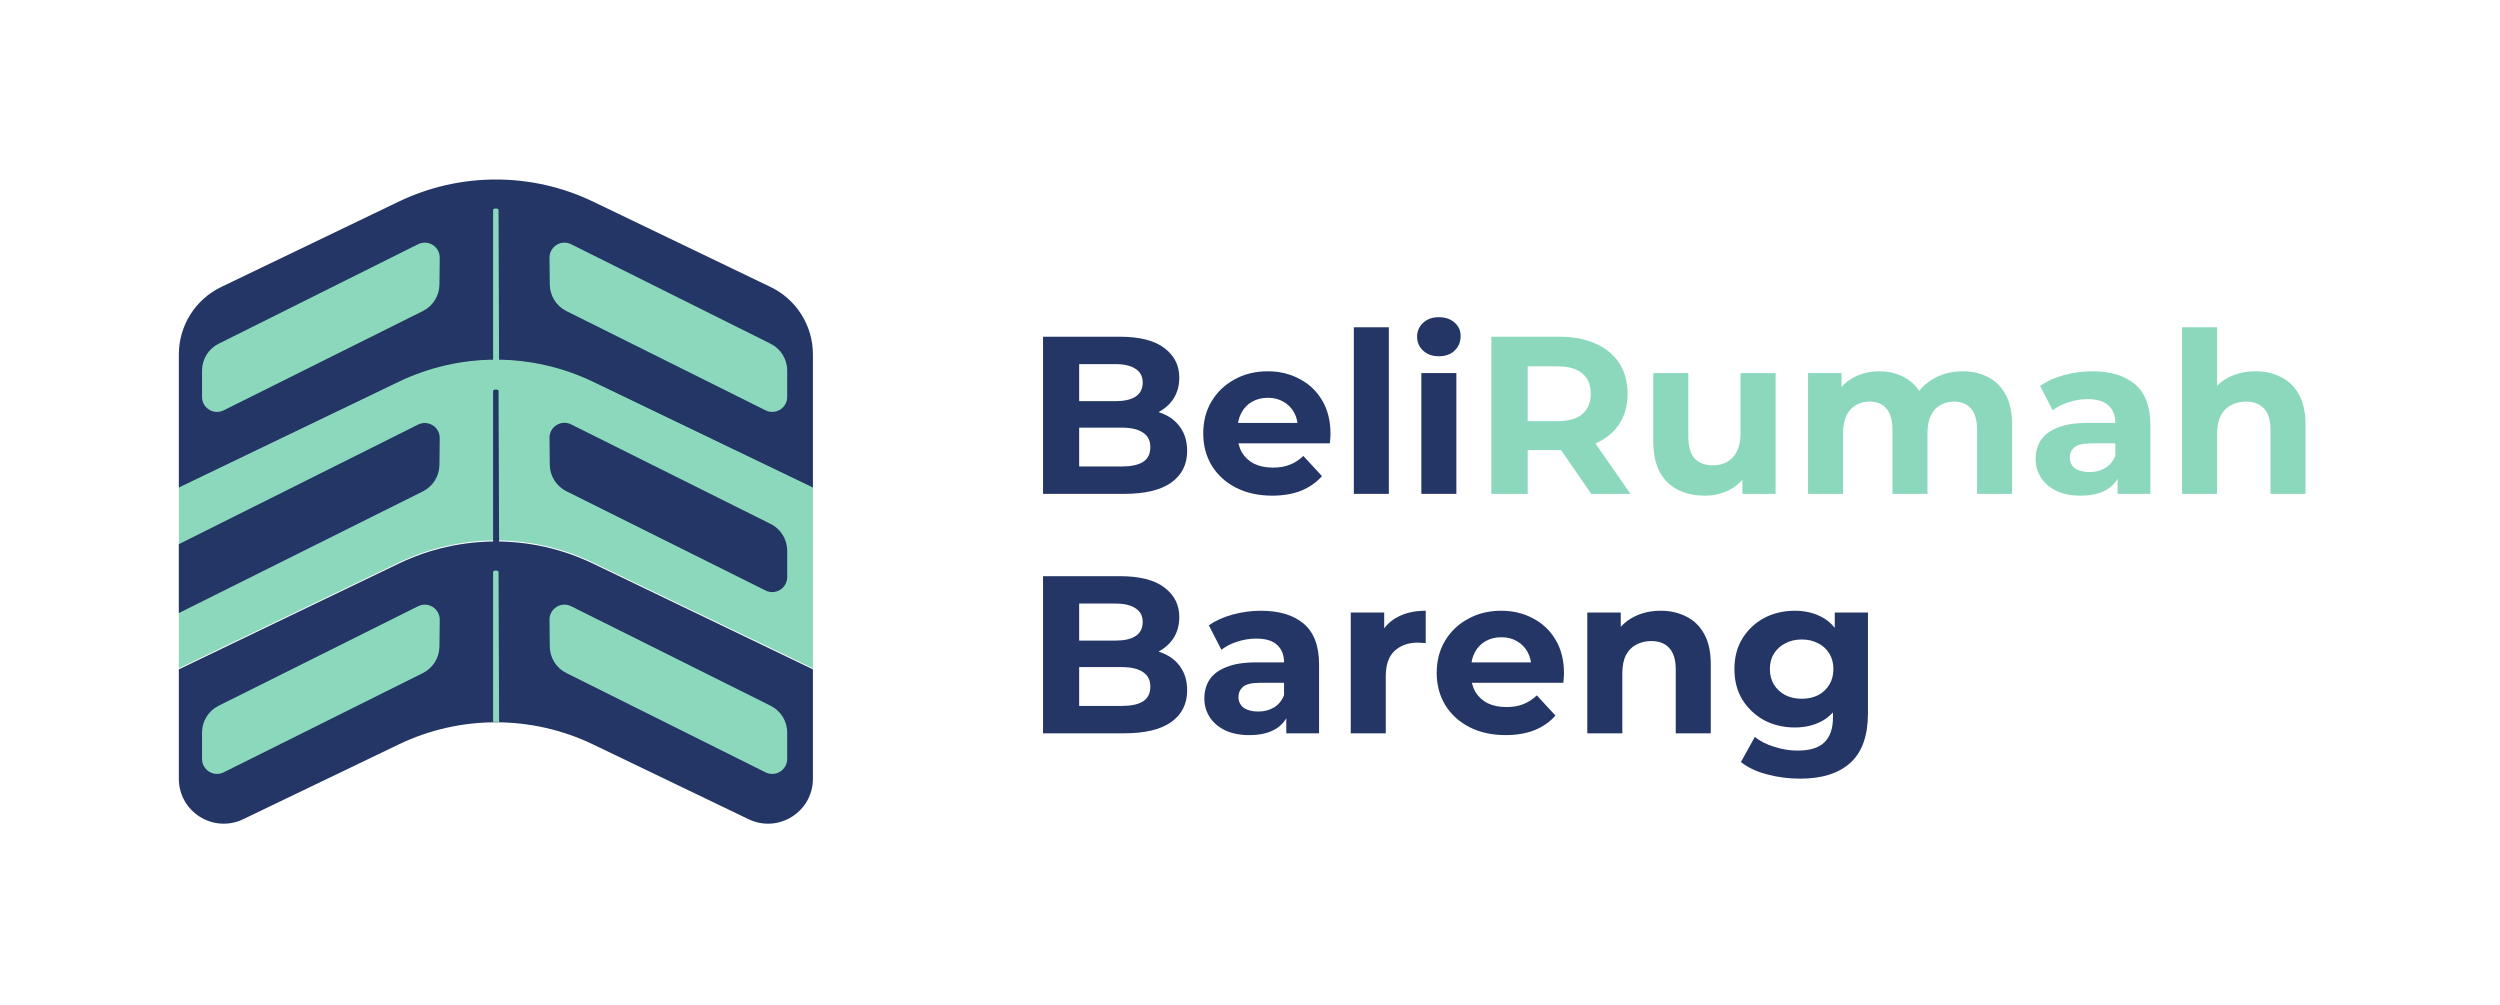
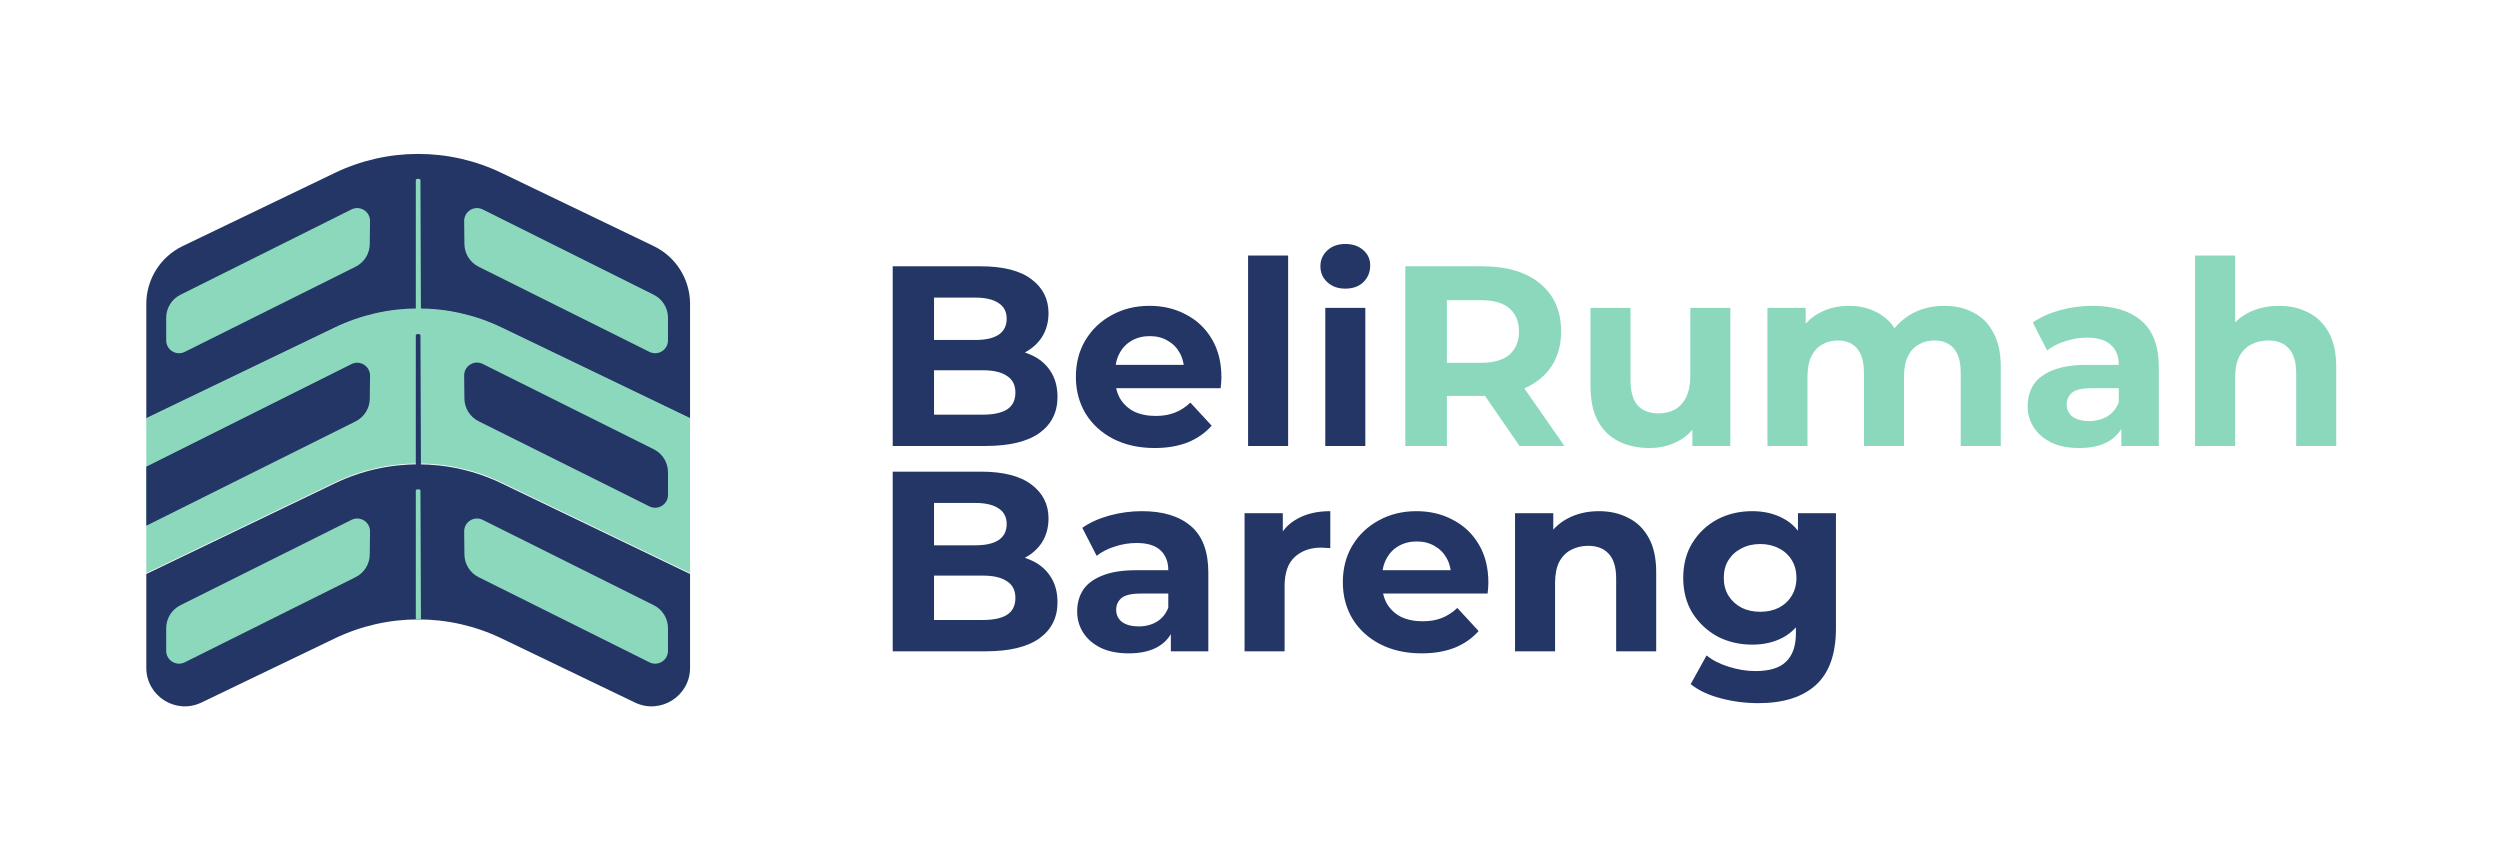
- <svg xmlns="http://www.w3.org/2000/svg" width="3341" height="1343" viewBox="0 0 3341 1343" fill="none">
-   <path d="M588 308.781L270 467.431V559.781L586 401.725L588 308.781Z" fill="#243665" />
-   <path d="M1029.73 383.494C1064.37 400.149 1086.39 435.182 1086.39 473.615V652.363L792.705 511.139C710.535 471.627 614.855 471.627 532.686 511.139L239 652.363V473.615C239 435.182 261.027 400.149 295.663 383.494L532.686 269.517C614.856 230.005 710.535 230.005 792.705 269.517L1029.73 383.494Z" fill="#243665" />
-   <path d="M659 279.833C661.127 278.169 664.114 278.169 666.24 279.833L667 495L663.121 492.48L659 494.825V279.833Z" fill="#8BD8BD" />
-   <path d="M587.648 344.5C587.809 329.547 572.102 319.713 558.721 326.389L292.143 459.384C278.574 466.154 270 480.013 270 495.177V530.466C270 545.323 285.625 554.993 298.922 548.366L565.109 415.692C578.546 408.995 587.102 395.336 587.263 380.323L587.648 344.5Z" fill="#8BD8BD" />
-   <path d="M734.352 344.5C734.191 329.547 749.898 319.713 763.279 326.389L1029.86 459.384C1043.43 466.154 1052 480.013 1052 495.177V530.466C1052 545.323 1036.37 554.993 1023.08 548.366L756.891 415.692C743.454 408.995 734.898 395.336 734.737 380.323L734.352 344.5Z" fill="#8BD8BD" />
-   <path d="M1086.39 651.522V893.145L792.705 751.921C710.535 712.408 614.855 712.408 532.686 751.921L239 893.145V651.522L532.686 510.299C614.856 470.786 710.535 470.786 792.705 510.299L1086.39 651.522Z" fill="#8BD8BD" />
-   <path d="M659 521.742C661.141 520.12 664.099 520.12 666.24 521.742L667 730C664.606 728.495 661.584 728.407 659.108 729.771L659 729.83V521.742Z" fill="#243665" />
-   <path d="M734.352 585.277C734.191 570.324 749.898 560.49 763.279 567.166L1029.86 700.161C1043.43 706.931 1052 720.791 1052 735.954V771.244C1052 786.1 1036.37 795.771 1023.08 789.143L756.891 656.47C743.454 649.772 734.898 636.114 734.737 621.1L734.352 585.277Z" fill="#243665" />
-   <path d="M792.556 753.227C792.605 753.25 792.655 753.274 792.705 753.298L1086.39 894.522V1040.72C1086.39 1084.92 1040.22 1113.94 1000.39 1094.79L792.705 994.921C710.535 955.408 614.855 955.408 532.686 994.921L325.002 1094.79C285.169 1113.94 239 1084.92 239 1040.72V894.522L532.686 753.298C532.749 753.267 532.813 753.237 532.876 753.207C614.926 713.752 710.506 713.772 792.556 753.227Z" fill="#243665" />
-   <path d="M659 763.651C661.155 762.073 664.085 762.073 666.24 763.651L667 965C664.352 964.669 661.659 964.613 659 964.836V763.651Z" fill="#8BD8BD" />
-   <path d="M587.648 828.281C587.809 813.328 572.102 803.494 558.721 810.17L292.143 943.165C278.574 949.935 270 963.795 270 978.958V1014.25C270 1029.1 285.625 1038.77 298.922 1032.15L565.109 899.474C578.546 892.776 587.102 879.117 587.263 864.104L587.648 828.281Z" fill="#8BD8BD" />
-   <path d="M734.352 828.281C734.191 813.328 749.898 803.494 763.279 810.17L1029.86 943.165C1043.43 949.935 1052 963.795 1052 978.958V1014.25C1052 1029.1 1036.37 1038.77 1023.08 1032.15L756.891 899.474C743.454 892.776 734.898 879.117 734.737 864.104L734.352 828.281Z" fill="#8BD8BD" />
-   <path d="M587.263 621.326C587.102 636.338 578.548 649.995 565.113 656.693L239 819.281V727.227L558.707 567.423C572.089 560.734 587.809 570.568 587.648 585.528L587.263 621.326Z" fill="#243665" />
-   <path d="M1393.9 660V450H1496.5C1522.9 450 1542.7 455 1555.9 465C1569.3 475 1576 488.2 1576 504.6C1576 515.6 1573.3 525.2 1567.9 533.4C1562.5 541.4 1555.1 547.6 1545.7 552C1536.3 556.4 1525.5 558.6 1513.3 558.6L1519 546.3C1532.2 546.3 1543.9 548.5 1554.1 552.9C1564.3 557.1 1572.2 563.4 1577.8 571.8C1583.6 580.2 1586.5 590.5 1586.5 602.7C1586.5 620.7 1579.4 634.8 1565.2 645C1551 655 1530.1 660 1502.5 660H1393.9ZM1442.2 623.4H1498.9C1511.5 623.4 1521 621.4 1527.4 617.4C1534 613.2 1537.3 606.6 1537.3 597.6C1537.3 588.8 1534 582.3 1527.4 578.1C1521 573.7 1511.5 571.5 1498.9 571.5H1438.6V536.1H1490.5C1502.3 536.1 1511.3 534.1 1517.5 530.1C1523.9 525.9 1527.1 519.6 1527.1 511.2C1527.1 503 1523.9 496.9 1517.5 492.9C1511.3 488.7 1502.3 486.6 1490.5 486.6H1442.2V623.4ZM1700.09 662.4C1681.69 662.4 1665.49 658.8 1651.49 651.6C1637.69 644.4 1626.99 634.6 1619.39 622.2C1611.79 609.6 1607.99 595.3 1607.99 579.3C1607.99 563.1 1611.69 548.8 1619.09 536.4C1626.69 523.8 1636.99 514 1649.99 507C1662.99 499.8 1677.69 496.2 1694.09 496.2C1709.89 496.2 1724.09 499.6 1736.69 506.4C1749.49 513 1759.59 522.6 1766.99 535.2C1774.39 547.6 1778.09 562.5 1778.09 579.9C1778.09 581.7 1777.99 583.8 1777.79 586.2C1777.59 588.4 1777.39 590.5 1777.19 592.5H1646.09V565.2H1752.59L1734.59 573.3C1734.59 564.9 1732.89 557.6 1729.49 551.4C1726.09 545.2 1721.39 540.4 1715.39 537C1709.39 533.4 1702.39 531.6 1694.39 531.6C1686.39 531.6 1679.29 533.4 1673.09 537C1667.09 540.4 1662.39 545.3 1658.99 551.7C1655.59 557.9 1653.89 565.3 1653.89 573.9V581.1C1653.89 589.9 1655.79 597.7 1659.59 604.5C1663.59 611.1 1669.09 616.2 1676.09 619.8C1683.29 623.2 1691.69 624.9 1701.29 624.9C1709.89 624.9 1717.39 623.6 1723.79 621C1730.39 618.4 1736.39 614.5 1741.79 609.3L1766.69 636.3C1759.29 644.7 1749.99 651.2 1738.79 655.8C1727.59 660.2 1714.69 662.4 1700.09 662.4ZM1809.25 660V437.4H1856.05V660H1809.25ZM1899.49 660V498.6H1946.29V660H1899.49ZM1922.89 476.1C1914.29 476.1 1907.29 473.6 1901.89 468.6C1896.49 463.6 1893.79 457.4 1893.79 450C1893.79 442.6 1896.49 436.4 1901.89 431.4C1907.29 426.4 1914.29 423.9 1922.89 423.9C1931.49 423.9 1938.49 426.3 1943.89 431.1C1949.29 435.7 1951.99 441.7 1951.99 449.1C1951.99 456.9 1949.29 463.4 1943.89 468.6C1938.69 473.6 1931.69 476.1 1922.89 476.1ZM1393.9 980V770H1496.5C1522.9 770 1542.7 775 1555.9 785C1569.3 795 1576 808.2 1576 824.6C1576 835.6 1573.3 845.2 1567.9 853.4C1562.5 861.4 1555.1 867.6 1545.7 872C1536.3 876.4 1525.5 878.6 1513.3 878.6L1519 866.3C1532.2 866.3 1543.9 868.5 1554.1 872.9C1564.3 877.1 1572.2 883.4 1577.8 891.8C1583.6 900.2 1586.5 910.5 1586.5 922.7C1586.5 940.7 1579.4 954.8 1565.2 965C1551 975 1530.1 980 1502.5 980H1393.9ZM1442.2 943.4H1498.9C1511.5 943.4 1521 941.4 1527.4 937.4C1534 933.2 1537.3 926.6 1537.3 917.6C1537.3 908.8 1534 902.3 1527.4 898.1C1521 893.7 1511.5 891.5 1498.9 891.5H1438.6V856.1H1490.5C1502.3 856.1 1511.3 854.1 1517.5 850.1C1523.9 845.9 1527.1 839.6 1527.1 831.2C1527.1 823 1523.9 816.9 1517.5 812.9C1511.3 808.7 1502.3 806.6 1490.5 806.6H1442.2V943.4ZM1718.99 980V948.5L1715.99 941.6V885.2C1715.99 875.2 1712.89 867.4 1706.69 861.8C1700.69 856.2 1691.39 853.4 1678.79 853.4C1670.19 853.4 1661.69 854.8 1653.29 857.6C1645.09 860.2 1638.09 863.8 1632.29 868.4L1615.49 835.7C1624.29 829.5 1634.89 824.7 1647.29 821.3C1659.69 817.9 1672.29 816.2 1685.09 816.2C1709.69 816.2 1728.79 822 1742.39 833.6C1755.99 845.2 1762.79 863.3 1762.79 887.9V980H1718.99ZM1669.79 982.4C1657.19 982.4 1646.39 980.3 1637.39 976.1C1628.39 971.7 1621.49 965.8 1616.69 958.4C1611.89 951 1609.49 942.7 1609.49 933.5C1609.49 923.9 1611.79 915.5 1616.39 908.3C1621.19 901.1 1628.69 895.5 1638.89 891.5C1649.09 887.3 1662.39 885.2 1678.79 885.2H1721.69V912.5H1683.89C1672.89 912.5 1665.29 914.3 1661.09 917.9C1657.09 921.5 1655.09 926 1655.09 931.4C1655.09 937.4 1657.39 942.2 1661.99 945.8C1666.79 949.2 1673.29 950.9 1681.49 950.9C1689.29 950.9 1696.29 949.1 1702.49 945.5C1708.69 941.7 1713.19 936.2 1715.99 929L1723.19 950.6C1719.79 961 1713.59 968.9 1704.59 974.3C1695.59 979.7 1683.99 982.4 1669.79 982.4ZM1805.15 980V818.6H1849.85V864.2L1843.55 851C1848.35 839.6 1856.05 831 1866.65 825.2C1877.25 819.2 1890.15 816.2 1905.35 816.2V859.4C1903.35 859.2 1901.55 859.1 1899.95 859.1C1898.35 858.9 1896.65 858.8 1894.85 858.8C1882.05 858.8 1871.65 862.5 1863.65 869.9C1855.85 877.1 1851.95 888.4 1851.95 903.8V980H1805.15ZM2012.11 982.4C1993.71 982.4 1977.51 978.8 1963.51 971.6C1949.71 964.4 1939.01 954.6 1931.41 942.2C1923.81 929.6 1920.01 915.3 1920.01 899.3C1920.01 883.1 1923.71 868.8 1931.11 856.4C1938.71 843.8 1949.01 834 1962.01 827C1975.01 819.8 1989.71 816.2 2006.11 816.2C2021.91 816.2 2036.11 819.6 2048.71 826.4C2061.51 833 2071.61 842.6 2079.01 855.2C2086.41 867.6 2090.11 882.5 2090.11 899.9C2090.11 901.7 2090.01 903.8 2089.81 906.2C2089.61 908.4 2089.41 910.5 2089.21 912.5H1958.11V885.2H2064.61L2046.61 893.3C2046.61 884.9 2044.91 877.6 2041.51 871.4C2038.11 865.2 2033.41 860.4 2027.41 857C2021.41 853.4 2014.41 851.6 2006.41 851.6C1998.41 851.6 1991.31 853.4 1985.11 857C1979.11 860.4 1974.41 865.3 1971.01 871.7C1967.61 877.9 1965.91 885.3 1965.91 893.9V901.1C1965.91 909.9 1967.81 917.7 1971.61 924.5C1975.61 931.1 1981.11 936.2 1988.11 939.8C1995.31 943.2 2003.71 944.9 2013.31 944.9C2021.91 944.9 2029.41 943.6 2035.81 941C2042.41 938.4 2048.41 934.5 2053.81 929.3L2078.71 956.3C2071.31 964.7 2062.01 971.2 2050.81 975.8C2039.61 980.2 2026.71 982.4 2012.11 982.4ZM2219.36 816.2C2232.16 816.2 2243.56 818.8 2253.56 824C2263.76 829 2271.76 836.8 2277.56 847.4C2283.36 857.8 2286.26 871.2 2286.26 887.6V980H2239.46V894.8C2239.46 881.8 2236.56 872.2 2230.76 866C2225.16 859.8 2217.16 856.7 2206.76 856.7C2199.36 856.7 2192.66 858.3 2186.66 861.5C2180.86 864.5 2176.26 869.2 2172.86 875.6C2169.66 882 2168.06 890.2 2168.06 900.2V980H2121.26V818.6H2165.96V863.3L2157.56 849.8C2163.36 839 2171.66 830.7 2182.46 824.9C2193.26 819.1 2205.56 816.2 2219.36 816.2ZM2405.76 1040.6C2390.56 1040.6 2375.86 1038.7 2361.66 1034.9C2347.66 1031.3 2335.96 1025.8 2326.56 1018.4L2345.16 984.8C2351.96 990.4 2360.56 994.8 2370.96 998C2381.56 1001.4 2391.96 1003.1 2402.16 1003.1C2418.76 1003.1 2430.76 999.4 2438.16 992C2445.76 984.6 2449.56 973.6 2449.56 959V934.7L2452.56 894.2L2451.96 853.4V818.6H2496.36V953C2496.36 983 2488.56 1005.1 2472.96 1019.3C2457.36 1033.5 2434.96 1040.6 2405.76 1040.6ZM2398.56 972.2C2383.56 972.2 2369.96 969 2357.76 962.6C2345.76 956 2336.06 946.9 2328.66 935.3C2321.46 923.5 2317.86 909.8 2317.86 894.2C2317.86 878.4 2321.46 864.7 2328.66 853.1C2336.06 841.3 2345.76 832.2 2357.76 825.8C2369.96 819.4 2383.56 816.2 2398.56 816.2C2412.16 816.2 2424.16 819 2434.56 824.6C2444.96 830 2453.06 838.5 2458.86 850.1C2464.66 861.5 2467.56 876.2 2467.56 894.2C2467.56 912 2464.66 926.7 2458.86 938.3C2453.06 949.7 2444.96 958.2 2434.56 963.8C2424.16 969.4 2412.16 972.2 2398.56 972.2ZM2407.86 933.8C2416.06 933.8 2423.36 932.2 2429.76 929C2436.16 925.6 2441.16 920.9 2444.76 914.9C2448.36 908.9 2450.16 902 2450.16 894.2C2450.16 886.2 2448.36 879.3 2444.76 873.5C2441.16 867.5 2436.16 862.9 2429.76 859.7C2423.36 856.3 2416.06 854.6 2407.86 854.6C2399.66 854.6 2392.36 856.3 2385.96 859.7C2379.56 862.9 2374.46 867.5 2370.66 873.5C2367.06 879.3 2365.26 886.2 2365.26 894.2C2365.26 902 2367.06 908.9 2370.66 914.9C2374.46 920.9 2379.56 925.6 2385.96 929C2392.36 932.2 2399.66 933.8 2407.86 933.8Z" fill="#243665" />
-   <path d="M1993.02 660V450H2083.92C2102.72 450 2118.92 453.1 2132.52 459.3C2146.12 465.3 2156.62 474 2164.02 485.4C2171.42 496.8 2175.12 510.4 2175.12 526.2C2175.12 541.8 2171.42 555.3 2164.02 566.7C2156.62 577.9 2146.12 586.5 2132.52 592.5C2118.92 598.5 2102.72 601.5 2083.92 601.5H2020.02L2041.62 580.2V660H1993.02ZM2126.52 660L2074.02 583.8H2125.92L2179.02 660H2126.52ZM2041.62 585.6L2020.02 562.8H2081.22C2096.22 562.8 2107.42 559.6 2114.82 553.2C2122.22 546.6 2125.92 537.6 2125.92 526.2C2125.92 514.6 2122.22 505.6 2114.82 499.2C2107.42 492.8 2096.22 489.6 2081.22 489.6H2020.02L2041.62 466.5V585.6ZM2278.43 662.4C2265.03 662.4 2253.03 659.8 2242.43 654.6C2232.03 649.4 2223.93 641.5 2218.13 630.9C2212.33 620.1 2209.43 606.4 2209.43 589.8V498.6H2256.23V582.9C2256.23 596.3 2259.03 606.2 2264.63 612.6C2270.43 618.8 2278.53 621.9 2288.93 621.9C2296.13 621.9 2302.53 620.4 2308.13 617.4C2313.73 614.2 2318.13 609.4 2321.33 603C2324.53 596.4 2326.13 588.2 2326.13 578.4V498.6H2372.93V660H2328.53V615.6L2336.63 628.5C2331.23 639.7 2323.23 648.2 2312.63 654C2302.23 659.6 2290.83 662.4 2278.43 662.4ZM2622.98 496.2C2635.78 496.2 2647.08 498.8 2656.88 504C2666.88 509 2674.68 516.8 2680.28 527.4C2686.08 537.8 2688.98 551.2 2688.98 567.6V660H2642.18V574.8C2642.18 561.8 2639.48 552.2 2634.08 546C2628.68 539.8 2621.08 536.7 2611.28 536.7C2604.48 536.7 2598.38 538.3 2592.98 541.5C2587.58 544.5 2583.38 549.1 2580.38 555.3C2577.38 561.5 2575.88 569.4 2575.88 579V660H2529.08V574.8C2529.08 561.8 2526.38 552.2 2520.98 546C2515.78 539.8 2508.28 536.7 2498.48 536.7C2491.68 536.7 2485.58 538.3 2480.18 541.5C2474.78 544.5 2470.58 549.1 2467.58 555.3C2464.58 561.5 2463.08 569.4 2463.08 579V660H2416.28V498.6H2460.98V542.7L2452.58 529.8C2458.18 518.8 2466.08 510.5 2476.28 504.9C2486.68 499.1 2498.48 496.2 2511.68 496.2C2526.48 496.2 2539.38 500 2550.38 507.6C2561.58 515 2568.98 526.4 2572.58 541.8L2556.08 537.3C2561.48 524.7 2570.08 514.7 2581.88 507.3C2593.88 499.9 2607.58 496.2 2622.98 496.2ZM2829.93 660V628.5L2826.93 621.6V565.2C2826.93 555.2 2823.83 547.4 2817.63 541.8C2811.63 536.2 2802.33 533.4 2789.73 533.4C2781.13 533.4 2772.63 534.8 2764.23 537.6C2756.03 540.2 2749.03 543.8 2743.23 548.4L2726.43 515.7C2735.23 509.5 2745.83 504.7 2758.23 501.3C2770.63 497.9 2783.23 496.2 2796.03 496.2C2820.63 496.2 2839.73 502 2853.33 513.6C2866.93 525.2 2873.73 543.3 2873.73 567.9V660H2829.93ZM2780.73 662.4C2768.13 662.4 2757.33 660.3 2748.33 656.1C2739.33 651.7 2732.43 645.8 2727.63 638.4C2722.83 631 2720.43 622.7 2720.43 613.5C2720.43 603.9 2722.73 595.5 2727.33 588.3C2732.13 581.1 2739.63 575.5 2749.83 571.5C2760.03 567.3 2773.33 565.2 2789.73 565.2H2832.63V592.5H2794.83C2783.83 592.5 2776.23 594.3 2772.03 597.9C2768.03 601.5 2766.03 606 2766.03 611.4C2766.03 617.4 2768.33 622.2 2772.93 625.8C2777.73 629.2 2784.23 630.9 2792.43 630.9C2800.23 630.9 2807.23 629.1 2813.43 625.5C2819.63 621.7 2824.13 616.2 2826.93 609L2834.13 630.6C2830.73 641 2824.53 648.9 2815.53 654.3C2806.53 659.7 2794.93 662.4 2780.73 662.4ZM3014.19 496.2C3026.99 496.2 3038.39 498.8 3048.39 504C3058.59 509 3066.59 516.8 3072.39 527.4C3078.19 537.8 3081.09 551.2 3081.09 567.6V660H3034.29V574.8C3034.29 561.8 3031.39 552.2 3025.59 546C3019.99 539.8 3011.99 536.7 3001.59 536.7C2994.19 536.7 2987.49 538.3 2981.49 541.5C2975.69 544.5 2971.09 549.2 2967.69 555.6C2964.49 562 2962.89 570.2 2962.89 580.2V660H2916.09V437.4H2962.89V543.3L2952.39 529.8C2958.19 519 2966.49 510.7 2977.29 504.9C2988.09 499.1 3000.39 496.2 3014.19 496.2Z" fill="#8BD8BD" />
+ <svg xmlns="http://www.w3.org/2000/svg" width="3896" height="1343" viewBox="0 0 3896 1343" fill="none">
+   <path d="M577 308.781L259 467.431V559.781L575 401.725L577 308.781Z" fill="#243665" />
+   <path d="M1018.73 383.494C1053.37 400.149 1075.39 435.182 1075.39 473.616V652.363L781.705 511.139C699.535 471.627 603.855 471.627 521.686 511.139L228 652.363V473.615C228 435.182 250.027 400.149 284.663 383.494L521.686 269.517C603.856 230.005 699.535 230.005 781.705 269.517L1018.73 383.494Z" fill="#243665" />
+   <path d="M648 279.833C650.127 278.169 653.114 278.169 655.24 279.833L656 495L652.121 492.48L648 494.825V279.833Z" fill="#8BD8BD" />
+   <path d="M576.648 344.5C576.809 329.547 561.102 319.713 547.721 326.389L281.143 459.384C267.574 466.154 259 480.013 259 495.177V530.466C259 545.323 274.625 554.993 287.922 548.366L554.109 415.692C567.546 408.995 576.102 395.336 576.263 380.323L576.648 344.5Z" fill="#8BD8BD" />
+   <path d="M723.352 344.5C723.191 329.547 738.898 319.713 752.279 326.389L1018.86 459.384C1032.43 466.154 1041 480.013 1041 495.177V530.466C1041 545.323 1025.37 554.993 1012.08 548.366L745.891 415.692C732.454 408.995 723.898 395.336 723.737 380.323L723.352 344.5Z" fill="#8BD8BD" />
+   <path d="M1075.39 651.522V893.145L781.705 751.921C699.535 712.408 603.855 712.408 521.686 751.921L228 893.145V651.522L521.686 510.299C603.856 470.786 699.535 470.786 781.705 510.299L1075.39 651.522Z" fill="#8BD8BD" />
+   <path d="M648 521.742C650.141 520.12 653.099 520.12 655.24 521.742L656 730C653.606 728.495 650.584 728.407 648.108 729.771L648 729.83V521.742Z" fill="#243665" />
+   <path d="M723.352 585.277C723.191 570.324 738.898 560.49 752.279 567.166L1018.86 700.161C1032.43 706.931 1041 720.791 1041 735.954V771.244C1041 786.1 1025.37 795.771 1012.08 789.143L745.891 656.47C732.454 649.772 723.898 636.114 723.737 621.1L723.352 585.277Z" fill="#243665" />
+   <path d="M781.556 753.227C781.605 753.25 781.655 753.274 781.705 753.298L1075.39 894.522V1040.72C1075.39 1084.92 1029.22 1113.94 989.39 1094.79L781.705 994.921C699.535 955.408 603.855 955.408 521.686 994.921L314.002 1094.79C274.169 1113.94 228 1084.92 228 1040.72V894.522L521.686 753.298C521.749 753.267 521.813 753.237 521.876 753.207C603.926 713.752 699.506 713.772 781.556 753.227Z" fill="#243665" />
+   <path d="M648 763.651C650.155 762.073 653.085 762.073 655.24 763.651L656 965C653.352 964.669 650.659 964.613 648 964.836V763.651Z" fill="#8BD8BD" />
+   <path d="M576.648 828.281C576.809 813.328 561.102 803.494 547.721 810.17L281.143 943.165C267.574 949.935 259 963.795 259 978.958V1014.25C259 1029.1 274.625 1038.77 287.922 1032.15L554.109 899.474C567.546 892.776 576.102 879.117 576.263 864.104L576.648 828.281Z" fill="#8BD8BD" />
+   <path d="M723.352 828.281C723.191 813.328 738.898 803.494 752.279 810.17L1018.86 943.165C1032.43 949.935 1041 963.795 1041 978.958V1014.25C1041 1029.1 1025.37 1038.77 1012.08 1032.15L745.891 899.474C732.454 892.776 723.898 879.117 723.737 864.104L723.352 828.281Z" fill="#8BD8BD" />
+   <path d="M576.263 621.326C576.102 636.338 567.548 649.995 554.113 656.693L228 819.281V727.227L547.707 567.423C561.089 560.734 576.809 570.568 576.648 585.528L576.263 621.326Z" fill="#243665" />
+   <path d="M1391.2 695V415H1528C1563.2 415 1589.6 421.667 1607.2 435C1625.07 448.333 1634 465.933 1634 487.8C1634 502.467 1630.4 515.267 1623.2 526.2C1616 536.867 1606.13 545.133 1593.6 551C1581.07 556.867 1566.67 559.8 1550.4 559.8L1558 543.4C1575.6 543.4 1591.2 546.333 1604.8 552.2C1618.4 557.8 1628.93 566.2 1636.4 577.4C1644.13 588.6 1648 602.333 1648 618.6C1648 642.6 1638.53 661.4 1619.6 675C1600.67 688.333 1572.8 695 1536 695H1391.2ZM1455.6 646.2H1531.2C1548 646.2 1560.67 643.533 1569.2 638.2C1578 632.6 1582.4 623.8 1582.4 611.8C1582.4 600.067 1578 591.4 1569.2 585.8C1560.67 579.933 1548 577 1531.2 577H1450.8V529.8H1520C1535.73 529.8 1547.73 527.133 1556 521.8C1564.53 516.2 1568.8 507.8 1568.8 496.6C1568.8 485.667 1564.53 477.533 1556 472.2C1547.73 466.6 1535.73 463.8 1520 463.8H1455.6V646.2ZM1799.46 698.2C1774.93 698.2 1753.33 693.4 1734.66 683.8C1716.26 674.2 1701.99 661.133 1691.86 644.6C1681.73 627.8 1676.66 608.733 1676.66 587.4C1676.66 565.8 1681.59 546.733 1691.46 530.2C1701.59 513.4 1715.33 500.333 1732.66 491C1749.99 481.4 1769.59 476.6 1791.46 476.6C1812.53 476.6 1831.46 481.133 1848.26 490.2C1865.33 499 1878.79 511.8 1888.66 528.6C1898.53 545.133 1903.46 565 1903.46 588.2C1903.46 590.6 1903.33 593.4 1903.06 596.6C1902.79 599.533 1902.53 602.333 1902.26 605H1727.46V568.6H1869.46L1845.46 579.4C1845.46 568.2 1843.19 558.467 1838.66 550.2C1834.13 541.933 1827.86 535.533 1819.86 531C1811.86 526.2 1802.53 523.8 1791.86 523.8C1781.19 523.8 1771.73 526.2 1763.46 531C1755.46 535.533 1749.19 542.067 1744.66 550.6C1740.13 558.867 1737.86 568.733 1737.86 580.2V589.8C1737.86 601.533 1740.39 611.933 1745.46 621C1750.79 629.8 1758.13 636.6 1767.46 641.4C1777.06 645.933 1788.26 648.2 1801.06 648.2C1812.53 648.2 1822.53 646.467 1831.06 643C1839.86 639.533 1847.86 634.333 1855.06 627.4L1888.26 663.4C1878.39 674.6 1865.99 683.267 1851.06 689.4C1836.13 695.267 1818.93 698.2 1799.46 698.2ZM1945 695V398.2H2007.4V695H1945ZM2065.32 695V479.8H2127.72V695H2065.32ZM2096.52 449.8C2085.05 449.8 2075.72 446.467 2068.52 439.8C2061.32 433.133 2057.72 424.867 2057.72 415C2057.72 405.133 2061.32 396.867 2068.52 390.2C2075.72 383.533 2085.05 380.2 2096.52 380.2C2107.98 380.2 2117.32 383.4 2124.52 389.8C2131.72 395.933 2135.32 403.933 2135.32 413.8C2135.32 424.2 2131.72 432.867 2124.52 439.8C2117.58 446.467 2108.25 449.8 2096.52 449.8ZM1391.2 1015V735H1528C1563.2 735 1589.6 741.667 1607.2 755C1625.07 768.333 1634 785.933 1634 807.8C1634 822.467 1630.4 835.267 1623.2 846.2C1616 856.867 1606.13 865.133 1593.6 871C1581.07 876.867 1566.67 879.8 1550.4 879.8L1558 863.4C1575.6 863.4 1591.2 866.333 1604.8 872.2C1618.4 877.8 1628.93 886.2 1636.4 897.4C1644.13 908.6 1648 922.333 1648 938.6C1648 962.6 1638.53 981.4 1619.6 995C1600.67 1008.33 1572.8 1015 1536 1015H1391.2ZM1455.6 966.2H1531.2C1548 966.2 1560.67 963.533 1569.2 958.2C1578 952.6 1582.4 943.8 1582.4 931.8C1582.4 920.067 1578 911.4 1569.2 905.8C1560.67 899.933 1548 897 1531.2 897H1450.8V849.8H1520C1535.73 849.8 1547.73 847.133 1556 841.8C1564.53 836.2 1568.8 827.8 1568.8 816.6C1568.8 805.667 1564.53 797.533 1556 792.2C1547.73 786.6 1535.73 783.8 1520 783.8H1455.6V966.2ZM1824.66 1015V973L1820.66 963.8V888.6C1820.66 875.267 1816.53 864.867 1808.26 857.4C1800.26 849.933 1787.86 846.2 1771.06 846.2C1759.59 846.2 1748.26 848.067 1737.06 851.8C1726.13 855.267 1716.79 860.067 1709.06 866.2L1686.66 822.6C1698.39 814.333 1712.53 807.933 1729.06 803.4C1745.59 798.867 1762.39 796.6 1779.46 796.6C1812.26 796.6 1837.73 804.333 1855.86 819.8C1873.99 835.267 1883.06 859.4 1883.06 892.2V1015H1824.66ZM1759.06 1018.2C1742.26 1018.2 1727.86 1015.4 1715.86 1009.8C1703.86 1003.93 1694.66 996.067 1688.26 986.2C1681.86 976.333 1678.66 965.267 1678.66 953C1678.66 940.2 1681.73 929 1687.86 919.4C1694.26 909.8 1704.26 902.333 1717.86 897C1731.46 891.4 1749.19 888.6 1771.06 888.6H1828.26V925H1777.86C1763.19 925 1753.06 927.4 1747.46 932.2C1742.13 937 1739.46 943 1739.46 950.2C1739.46 958.2 1742.53 964.6 1748.66 969.4C1755.06 973.933 1763.73 976.2 1774.66 976.2C1785.06 976.2 1794.39 973.8 1802.66 969C1810.93 963.933 1816.93 956.6 1820.66 947L1830.26 975.8C1825.73 989.667 1817.46 1000.2 1805.46 1007.4C1793.46 1014.6 1777.99 1018.2 1759.06 1018.2ZM1939.53 1015V799.8H1999.13V860.6L1990.73 843C1997.13 827.8 2007.4 816.333 2021.53 808.6C2035.67 800.6 2052.87 796.6 2073.13 796.6V854.2C2070.47 853.933 2068.07 853.8 2065.93 853.8C2063.8 853.533 2061.53 853.4 2059.13 853.4C2042.07 853.4 2028.2 858.333 2017.53 868.2C2007.13 877.8 2001.93 892.867 2001.93 913.4V1015H1939.53ZM2215.48 1018.2C2190.94 1018.2 2169.34 1013.4 2150.68 1003.8C2132.28 994.2 2118.01 981.133 2107.88 964.6C2097.74 947.8 2092.68 928.733 2092.68 907.4C2092.68 885.8 2097.61 866.733 2107.48 850.2C2117.61 833.4 2131.34 820.333 2148.68 811C2166.01 801.4 2185.61 796.6 2207.48 796.6C2228.54 796.6 2247.48 801.133 2264.28 810.2C2281.34 819 2294.81 831.8 2304.68 848.6C2314.54 865.133 2319.48 885 2319.48 908.2C2319.48 910.6 2319.34 913.4 2319.08 916.6C2318.81 919.533 2318.54 922.333 2318.28 925H2143.48V888.6H2285.47L2261.48 899.4C2261.48 888.2 2259.21 878.467 2254.68 870.2C2250.14 861.933 2243.88 855.533 2235.88 851C2227.88 846.2 2218.54 843.8 2207.88 843.8C2197.21 843.8 2187.74 846.2 2179.48 851C2171.48 855.533 2165.21 862.067 2160.68 870.6C2156.14 878.867 2153.88 888.733 2153.88 900.2V909.8C2153.88 921.533 2156.41 931.933 2161.48 941C2166.81 949.8 2174.14 956.6 2183.48 961.4C2193.08 965.933 2204.28 968.2 2217.08 968.2C2228.54 968.2 2238.54 966.467 2247.08 963C2255.88 959.533 2263.88 954.333 2271.08 947.4L2304.28 983.4C2294.41 994.6 2282.01 1003.27 2267.08 1009.4C2252.14 1015.27 2234.94 1018.2 2215.48 1018.2ZM2361.02 1015V799.8H2420.62V859.4L2409.42 841.4C2417.15 827 2428.22 815.933 2442.62 808.2C2457.02 800.467 2473.42 796.6 2491.82 796.6C2508.89 796.6 2524.09 800.067 2537.42 807C2551.02 813.667 2561.69 824.067 2569.42 838.2C2577.15 852.067 2581.02 869.933 2581.02 891.8V1015H2518.62V901.4C2518.62 884.067 2514.75 871.267 2507.02 863C2499.55 854.733 2488.89 850.6 2475.02 850.6C2465.15 850.6 2456.22 852.733 2448.22 857C2440.49 861 2434.35 867.267 2429.82 875.8C2425.55 884.333 2423.42 895.267 2423.42 908.6V1015H2361.02ZM2740.34 1095.8C2720.08 1095.8 2700.48 1093.27 2681.54 1088.2C2662.88 1083.4 2647.28 1076.07 2634.74 1066.2L2659.54 1021.4C2668.61 1028.87 2680.08 1034.73 2693.94 1039C2708.08 1043.53 2721.94 1045.8 2735.54 1045.8C2757.68 1045.8 2773.68 1040.87 2783.54 1031C2793.68 1021.13 2798.74 1006.47 2798.74 987V954.6L2802.74 900.6L2801.94 846.2V799.8H2861.14V979C2861.14 1019 2850.74 1048.47 2829.94 1067.4C2809.14 1086.33 2779.28 1095.8 2740.34 1095.8ZM2730.74 1004.6C2710.74 1004.6 2692.61 1000.33 2676.34 991.8C2660.34 983 2647.41 970.867 2637.54 955.4C2627.94 939.667 2623.14 921.4 2623.14 900.6C2623.14 879.533 2627.94 861.267 2637.54 845.8C2647.41 830.067 2660.34 817.933 2676.34 809.4C2692.61 800.867 2710.74 796.6 2730.74 796.6C2748.88 796.6 2764.88 800.333 2778.74 807.8C2792.61 815 2803.41 826.333 2811.14 841.8C2818.88 857 2822.74 876.6 2822.74 900.6C2822.74 924.333 2818.88 943.933 2811.14 959.4C2803.41 974.6 2792.61 985.933 2778.74 993.4C2764.88 1000.87 2748.88 1004.6 2730.74 1004.6ZM2743.14 953.4C2754.08 953.4 2763.81 951.267 2772.34 947C2780.88 942.467 2787.54 936.2 2792.34 928.2C2797.14 920.2 2799.54 911 2799.54 900.6C2799.54 889.933 2797.14 880.733 2792.34 873C2787.54 865 2780.88 858.867 2772.34 854.6C2763.81 850.067 2754.08 847.8 2743.14 847.8C2732.21 847.8 2722.48 850.067 2713.94 854.6C2705.41 858.867 2698.61 865 2693.54 873C2688.74 880.733 2686.34 889.933 2686.34 900.6C2686.34 911 2688.74 920.2 2693.54 928.2C2698.61 936.2 2705.41 942.467 2713.94 947C2722.48 951.267 2732.21 953.4 2743.14 953.4Z" fill="#243665" />
+   <path d="M2190.03 695V415H2309.63C2348.56 415 2378.83 424.067 2400.43 442.2C2422.03 460.067 2432.83 484.867 2432.83 516.6C2432.83 537.4 2427.89 555.4 2418.03 570.6C2408.16 585.533 2394.16 597 2376.03 605C2357.89 613 2336.29 617 2311.23 617H2226.03L2254.83 588.6V695H2190.03ZM2368.03 695L2298.03 593.4H2367.23L2438.03 695H2368.03ZM2254.83 595.8L2226.03 565.4H2307.63C2327.63 565.4 2342.56 561.133 2352.43 552.6C2362.29 543.8 2367.23 531.8 2367.23 516.6C2367.23 501.133 2362.29 489.133 2352.43 480.6C2342.56 472.067 2327.63 467.8 2307.63 467.8H2226.03L2254.83 437V595.8ZM2570.57 698.2C2552.7 698.2 2536.7 694.733 2522.57 687.8C2508.7 680.867 2497.9 670.333 2490.17 656.2C2482.44 641.8 2478.57 623.533 2478.57 601.4V479.8H2540.97V592.2C2540.97 610.067 2544.7 623.267 2552.17 631.8C2559.9 640.067 2570.7 644.2 2584.57 644.2C2594.17 644.2 2602.7 642.2 2610.17 638.2C2617.64 633.933 2623.5 627.533 2627.77 619C2632.04 610.2 2634.17 599.267 2634.17 586.2V479.8H2696.57V695H2637.37V635.8L2648.17 653C2640.97 667.933 2630.3 679.267 2616.17 687C2602.3 694.467 2587.1 698.2 2570.57 698.2ZM2754.38 695V479.8H2813.98V538.6L2802.78 521.4C2810.24 506.733 2820.78 495.667 2834.38 488.2C2848.24 480.467 2863.98 476.6 2881.58 476.6C2901.31 476.6 2918.51 481.667 2933.18 491.8C2948.11 501.667 2957.98 516.867 2962.78 537.4L2940.78 531.4C2947.98 514.6 2959.44 501.267 2975.18 491.4C2991.18 481.533 3009.44 476.6 3029.98 476.6C3047.04 476.6 3062.11 480.067 3075.18 487C3088.51 493.667 3098.91 504.067 3106.38 518.2C3114.11 532.067 3117.98 549.933 3117.98 571.8V695H3055.58V581.4C3055.58 564.067 3051.98 551.267 3044.78 543C3037.58 534.733 3027.44 530.6 3014.38 530.6C3005.31 530.6 2997.18 532.733 2989.98 537C2982.78 541 2977.18 547.133 2973.18 555.4C2969.18 563.667 2967.18 574.2 2967.18 587V695H2904.78V581.4C2904.78 564.067 2901.18 551.267 2893.98 543C2887.04 534.733 2877.04 530.6 2863.98 530.6C2854.91 530.6 2846.78 532.733 2839.58 537C2832.38 541 2826.78 547.133 2822.78 555.4C2818.78 563.667 2816.78 574.2 2816.78 587V695H2754.38ZM3305.91 695V653L3301.91 643.8V568.6C3301.91 555.267 3297.78 544.867 3289.51 537.4C3281.51 529.933 3269.11 526.2 3252.31 526.2C3240.84 526.2 3229.51 528.067 3218.31 531.8C3207.38 535.267 3198.04 540.067 3190.31 546.2L3167.91 502.6C3179.64 494.333 3193.78 487.933 3210.31 483.4C3226.84 478.867 3243.64 476.6 3260.71 476.6C3293.51 476.6 3318.98 484.333 3337.11 499.8C3355.24 515.267 3364.31 539.4 3364.31 572.2V695H3305.91ZM3240.31 698.2C3223.51 698.2 3209.11 695.4 3197.11 689.8C3185.11 683.933 3175.91 676.067 3169.51 666.2C3163.11 656.333 3159.91 645.267 3159.91 633C3159.91 620.2 3162.98 609 3169.11 599.4C3175.51 589.8 3185.51 582.333 3199.11 577C3212.71 571.4 3230.44 568.6 3252.31 568.6H3309.51V605H3259.11C3244.44 605 3234.31 607.4 3228.71 612.2C3223.38 617 3220.71 623 3220.71 630.2C3220.71 638.2 3223.78 644.6 3229.91 649.4C3236.31 653.933 3244.98 656.2 3255.91 656.2C3266.31 656.2 3275.64 653.8 3283.91 649C3292.18 643.933 3298.18 636.6 3301.91 627L3311.51 655.8C3306.98 669.667 3298.71 680.2 3286.71 687.4C3274.71 694.6 3259.24 698.2 3240.31 698.2ZM3420.78 695V398.2H3483.18V539.4L3469.18 521.4C3476.92 507 3487.98 495.933 3502.38 488.2C3516.78 480.467 3533.18 476.6 3551.58 476.6C3568.65 476.6 3583.85 480.067 3597.18 487C3610.78 493.667 3621.45 504.067 3629.18 518.2C3636.92 532.067 3640.78 549.933 3640.78 571.8V695H3578.38V581.4C3578.38 564.067 3574.52 551.267 3566.78 543C3559.32 534.733 3548.65 530.6 3534.78 530.6C3524.92 530.6 3515.98 532.733 3507.98 537C3500.25 541 3494.12 547.267 3489.58 555.8C3485.32 564.333 3483.18 575.267 3483.18 588.6V695H3420.78Z" fill="#8BD8BD" />
</svg>
